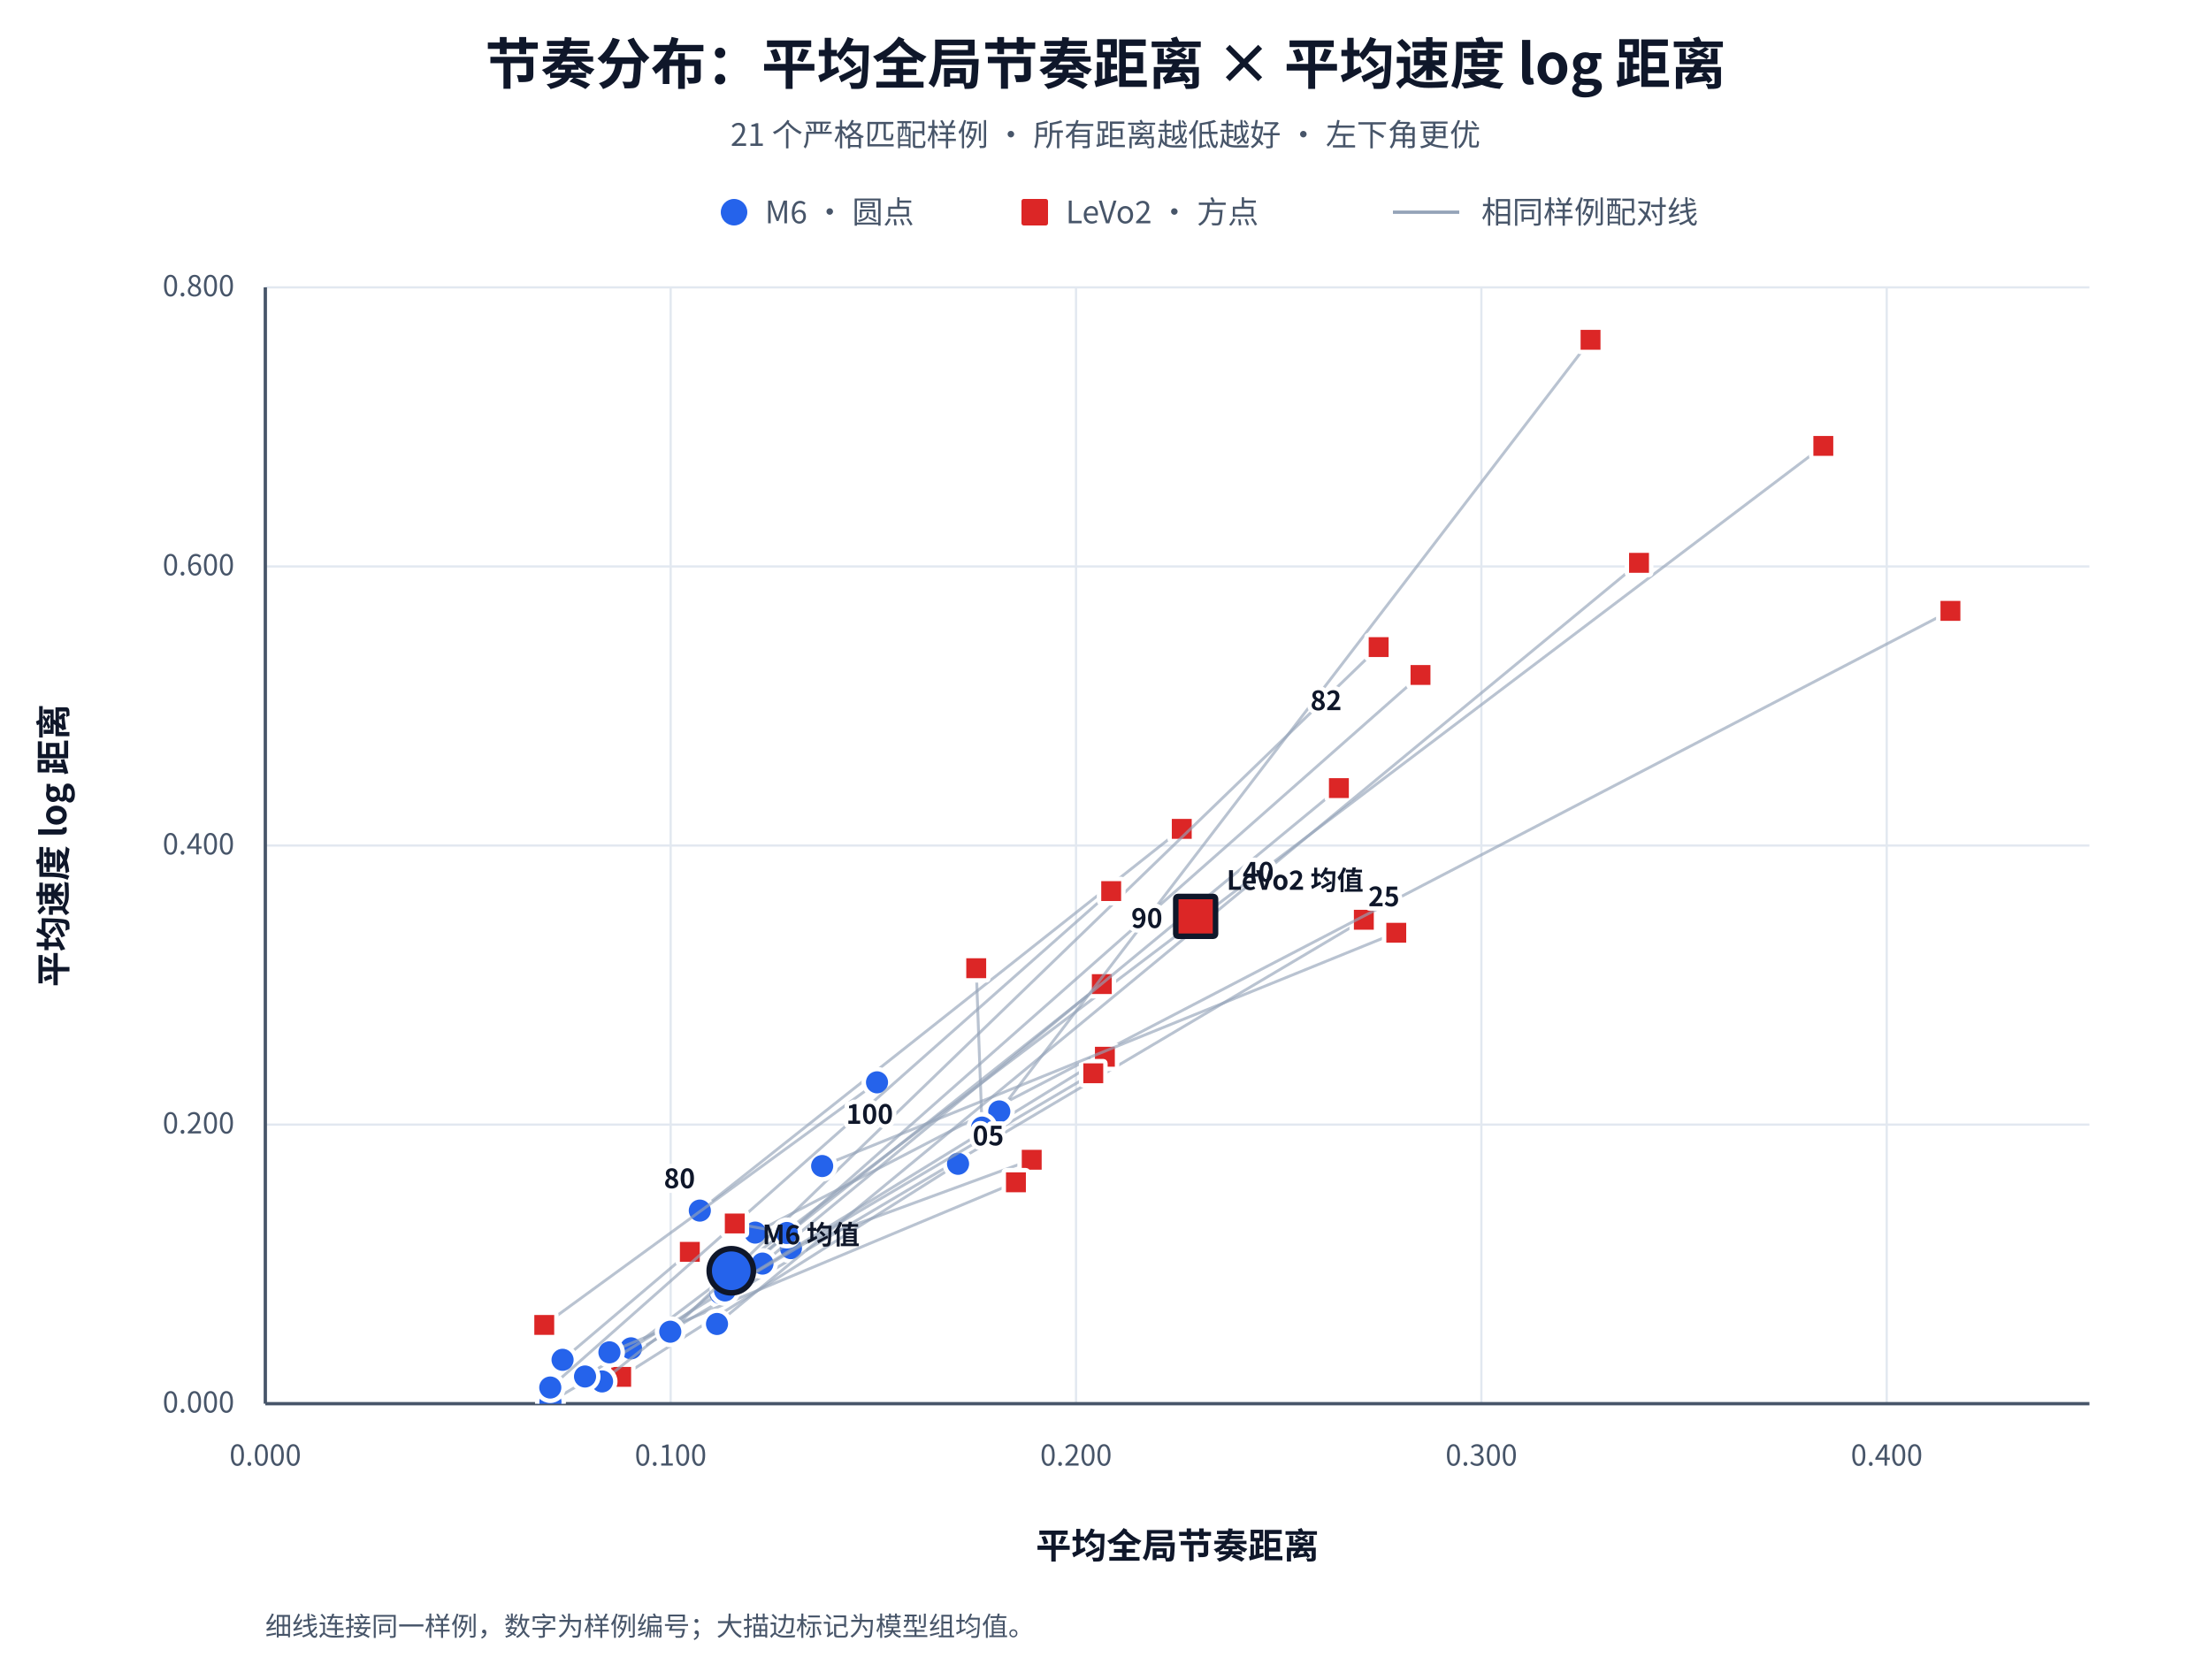
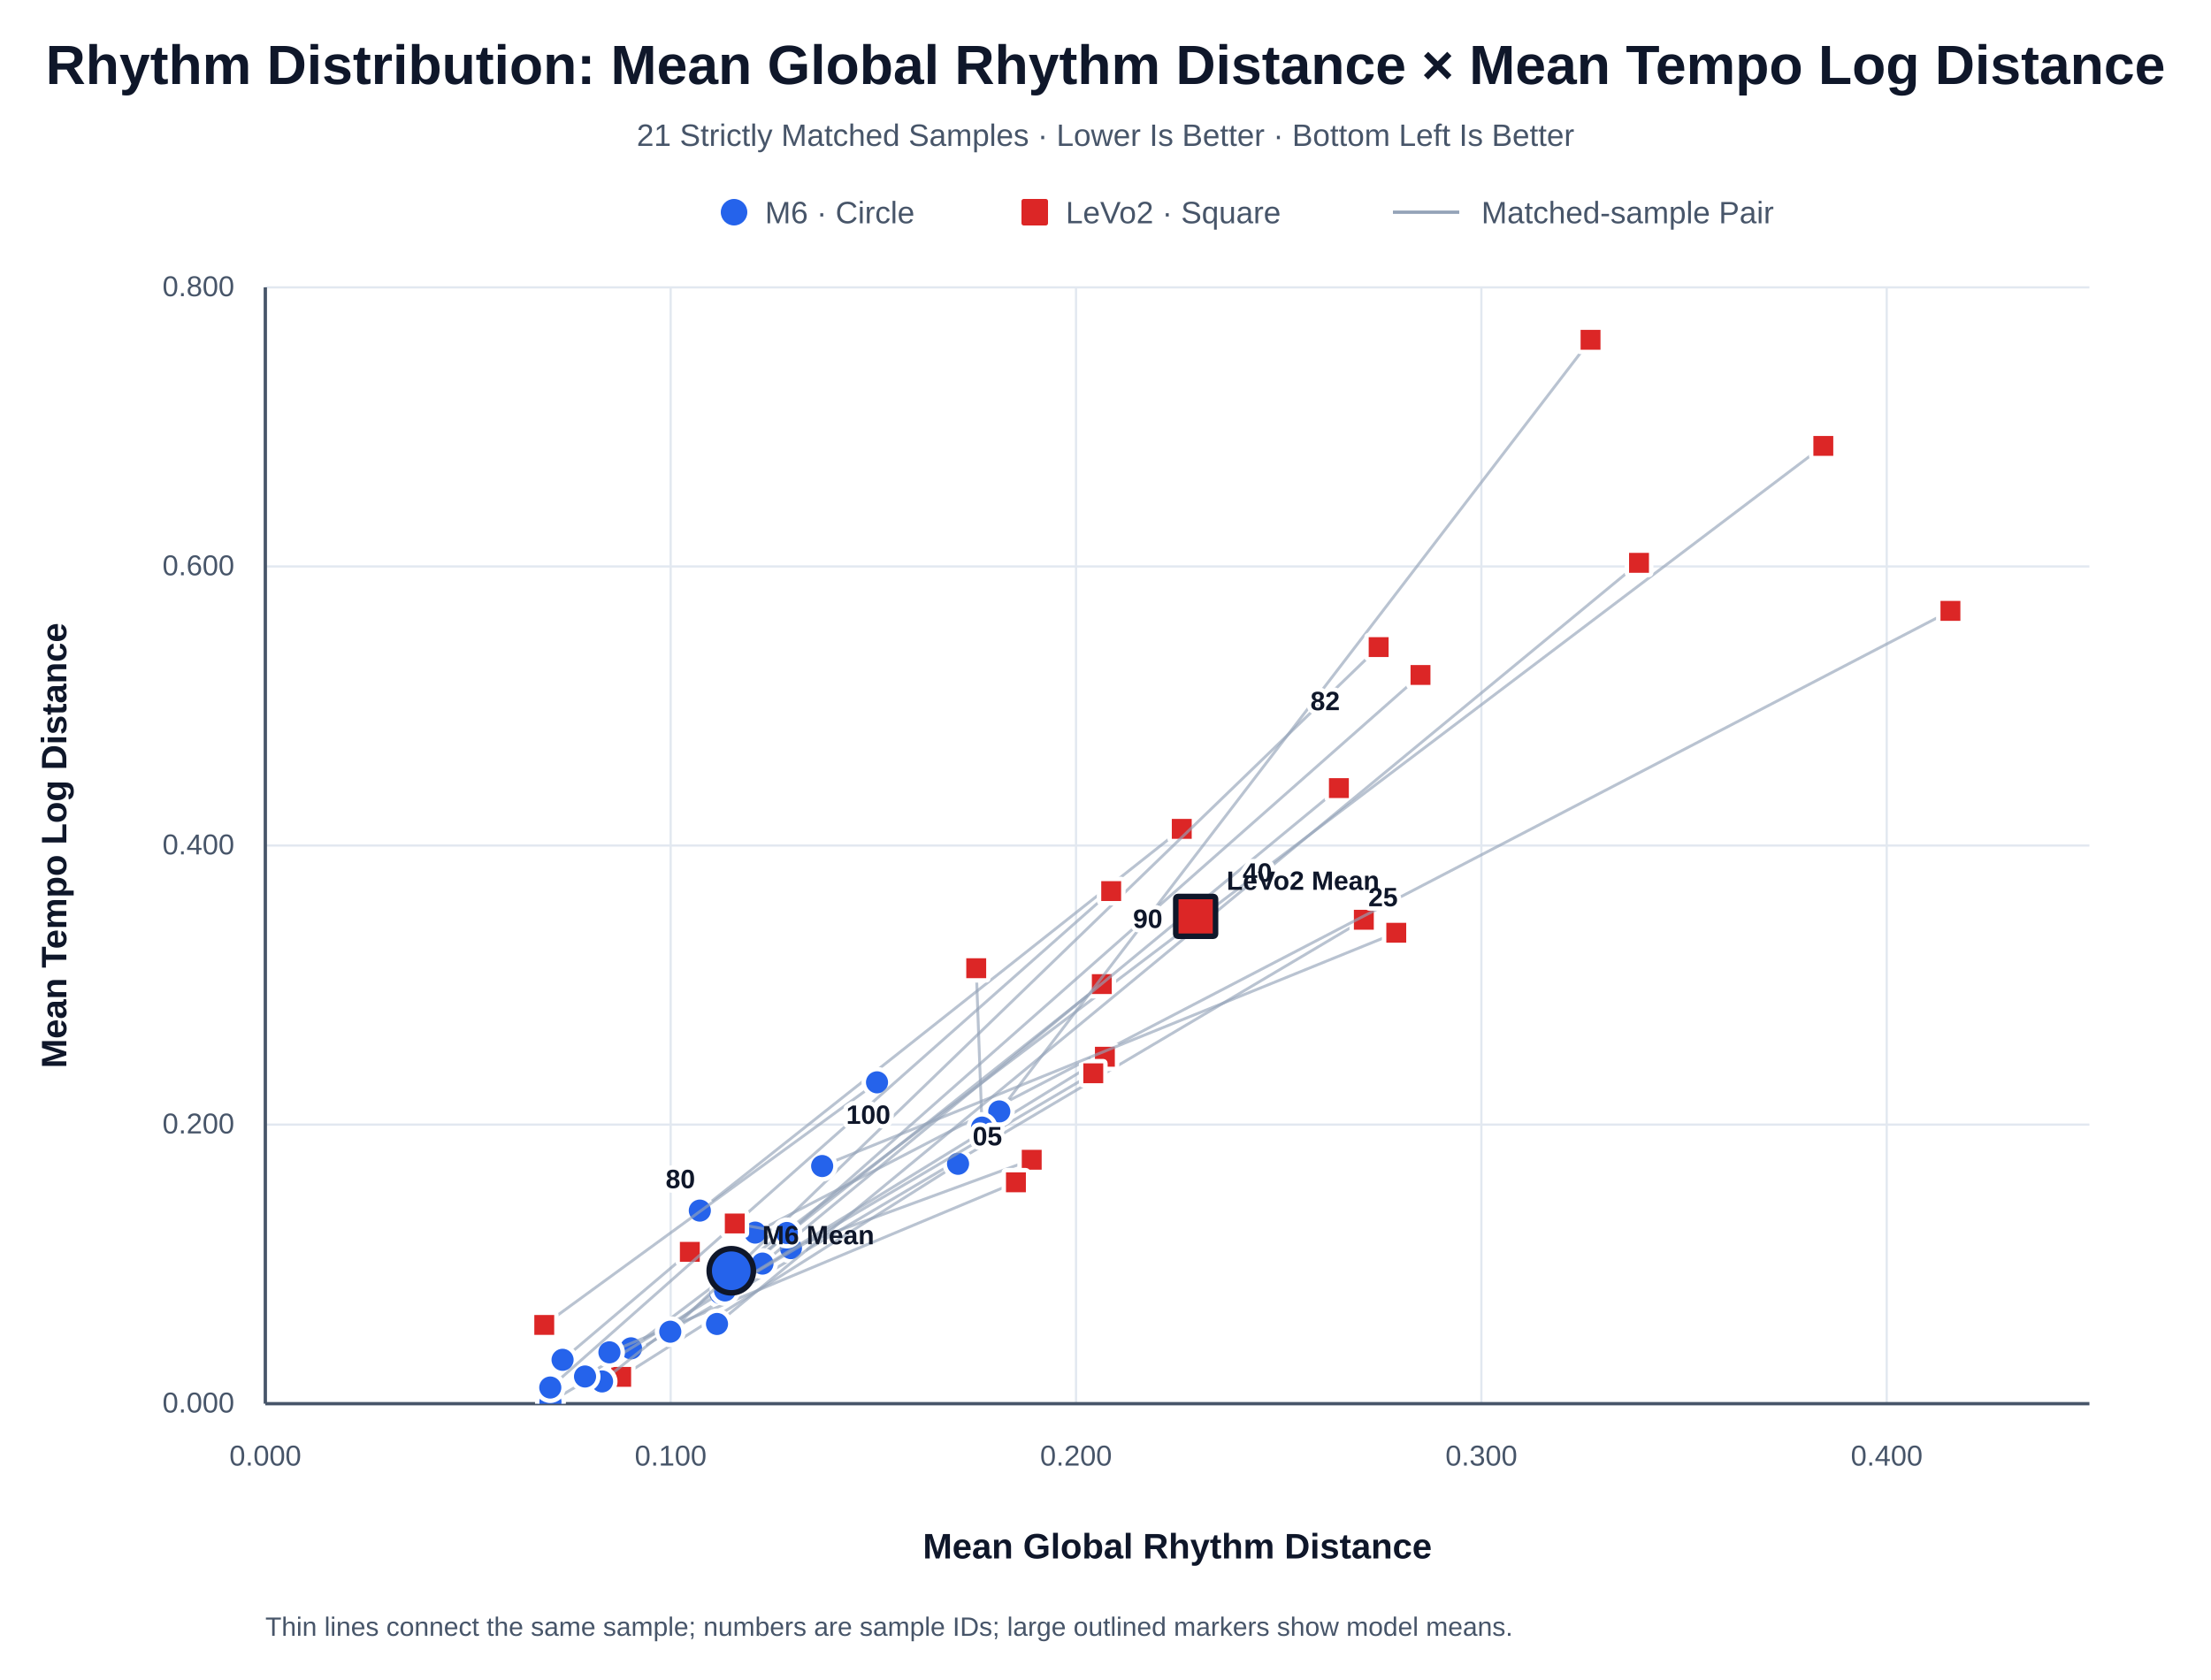
- <svg xmlns="http://www.w3.org/2000/svg" width="1000" height="760" viewBox="0 0 1000 760" role="img" aria-labelledby="chart-title chart-desc" xml:lang="zh-CN">
+ <svg xmlns="http://www.w3.org/2000/svg" width="1000" height="760" viewBox="0 0 1000 760" role="img" aria-labelledby="chart-title chart-desc" xml:lang="en">
  <style>
-     text { font-family: -apple-system, BlinkMacSystemFont, "PingFang SC", "Noto Sans CJK SC", "Microsoft YaHei", Arial, sans-serif; }
+     text { font-family: -apple-system, BlinkMacSystemFont, "Segoe UI", Arial, sans-serif; }
    .title { fill: #0F172A; font-size: 25px; font-weight: 700; }
    .subtitle { fill: #475569; font-size: 14px; }
    .axis-label { fill: #0F172A; font-size: 16px; font-weight: 600; }
    .tick { fill: #475569; font-size: 13px; }
    .grid { stroke: #E2E8F0; stroke-width: 1; }
    .axis { stroke: #475569; stroke-width: 1.5; }
    .pair { stroke: #94A3B8; stroke-width: 1.3; opacity: 0.65; }
    .sample-label { fill: #0F172A; font-size: 12px; font-weight: 650; paint-order: stroke; stroke: #FFFFFF; stroke-width: 4px; stroke-linejoin: round; }
    .legend { fill: #475569; font-size: 14px; }
    .mean-label { fill: #0F172A; font-size: 12px; font-weight: 700; }
    .caption { fill: #475569; font-size: 12px; }
  </style>
  <rect width="1000" height="760" fill="#FFFFFF" />
  <defs>
    <clipPath id="plot-clip">
      <rect x="120" y="130" width="825" height="505" />
    </clipPath>
  </defs>
-   <text class="title" x="500.0" y="38" text-anchor="middle">节奏分布：平均全局节奏距离 × 平均速度 log 距离</text>
-   <text class="subtitle" x="500.0" y="66" text-anchor="middle">21 个严格匹配样例 · 所有距离越低越好 · 左下角更优</text>
+   <text class="title" x="500.0" y="38" text-anchor="middle">Rhythm Distribution: Mean Global Rhythm Distance × Mean Tempo Log Distance</text>
+   <text class="subtitle" x="500.0" y="66" text-anchor="middle">21 Strictly Matched Samples · Lower Is Better · Bottom Left Is Better</text>
  <circle cx="332" cy="96" r="6" fill="#2563EB" />
-   <text class="legend" x="346" y="101">M6 · 圆点</text>
+   <text class="legend" x="346" y="101">M6 · Circle</text>
  <rect x="462" y="90" width="12" height="12" rx="1" fill="#DC2626" />
-   <text class="legend" x="482" y="101">LeVo2 · 方点</text>
+   <text class="legend" x="482" y="101">LeVo2 · Square</text>
  <line x1="630" y1="96" x2="660" y2="96" stroke="#94A3B8" stroke-width="1.5" />
-   <text class="legend" x="670" y="101">相同样例配对线</text>
+   <text class="legend" x="670" y="101">Matched-sample Pair</text>
  <line class="grid" x1="120.00" y1="130" x2="120.00" y2="635" />
  <text class="tick" x="120.00" y="663" text-anchor="middle">0.000</text>
  <line class="grid" x1="303.33" y1="130" x2="303.33" y2="635" />
  <text class="tick" x="303.33" y="663" text-anchor="middle">0.100</text>
  <line class="grid" x1="486.67" y1="130" x2="486.67" y2="635" />
  <text class="tick" x="486.67" y="663" text-anchor="middle">0.200</text>
  <line class="grid" x1="670.00" y1="130" x2="670.00" y2="635" />
  <text class="tick" x="670.00" y="663" text-anchor="middle">0.300</text>
  <line class="grid" x1="853.33" y1="130" x2="853.33" y2="635" />
  <text class="tick" x="853.33" y="663" text-anchor="middle">0.400</text>
  <line class="grid" x1="120" y1="635.00" x2="945" y2="635.00" />
  <text class="tick" x="106" y="639.00" text-anchor="end">0.000</text>
  <line class="grid" x1="120" y1="508.75" x2="945" y2="508.75" />
  <text class="tick" x="106" y="512.75" text-anchor="end">0.200</text>
  <line class="grid" x1="120" y1="382.50" x2="945" y2="382.50" />
  <text class="tick" x="106" y="386.50" text-anchor="end">0.400</text>
  <line class="grid" x1="120" y1="256.25" x2="945" y2="256.25" />
  <text class="tick" x="106" y="260.25" text-anchor="end">0.600</text>
  <line class="grid" x1="120" y1="130.00" x2="945" y2="130.00" />
  <text class="tick" x="106" y="134.00" text-anchor="end">0.800</text>
  <line class="axis" x1="120" y1="635" x2="945" y2="635" />
  <line class="axis" x1="120" y1="130" x2="120" y2="635" />
-   <text class="axis-label" x="532.5" y="705" text-anchor="middle">平均全局节奏距离</text>
-   <text class="axis-label" x="30" y="382.5" text-anchor="middle" transform="rotate(-90 30 382.5)">平均速度 log 距离</text>
+   <text class="axis-label" x="532.5" y="705" text-anchor="middle">Mean Global Rhythm Distance</text>
+   <text class="axis-label" x="30" y="382.5" text-anchor="middle" transform="rotate(-90 30 382.5)">Mean Tempo Log Distance</text>
  <g clip-path="url(#plot-clip)">
    <line class="pair" x1="248.96" y1="634.17" x2="616.84" y2="416.08" />
    <circle cx="248.96" cy="634.17" r="6" fill="#2563EB" stroke="#FFFFFF" stroke-width="2" />
    <rect x="611.34" y="410.58" width="11" height="11" rx="1" fill="#DC2626" stroke="#FFFFFF" stroke-width="2" />
    <line class="pair" x1="316.52" y1="547.65" x2="534.49" y2="374.96" />
    <circle cx="316.52" cy="547.65" r="6" fill="#2563EB" stroke="#FFFFFF" stroke-width="2" />
    <rect x="528.99" y="369.46" width="11" height="11" rx="1" fill="#DC2626" stroke="#FFFFFF" stroke-width="2" />
    <line class="pair" x1="357.72" y1="564.63" x2="466.63" y2="524.65" />
    <circle cx="357.72" cy="564.63" r="6" fill="#2563EB" stroke="#FFFFFF" stroke-width="2" />
    <rect x="461.13" y="519.15" width="11" height="11" rx="1" fill="#DC2626" stroke="#FFFFFF" stroke-width="2" />
    <line class="pair" x1="433.31" y1="526.48" x2="280.95" y2="622.87" />
    <circle cx="433.31" cy="526.48" r="6" fill="#2563EB" stroke="#FFFFFF" stroke-width="2" />
    <rect x="275.45" y="617.37" width="11" height="11" rx="1" fill="#DC2626" stroke="#FFFFFF" stroke-width="2" />
    <line class="pair" x1="341.55" y1="557.61" x2="882.15" y2="276.34" />
    <circle cx="341.55" cy="557.61" r="6" fill="#2563EB" stroke="#FFFFFF" stroke-width="2" />
    <rect x="876.65" y="270.84" width="11" height="11" rx="1" fill="#DC2626" stroke="#FFFFFF" stroke-width="2" />
    <line class="pair" x1="325.77" y1="585.00" x2="642.47" y2="305.34" />
    <circle cx="325.77" cy="585.00" r="6" fill="#2563EB" stroke="#FFFFFF" stroke-width="2" />
    <rect x="636.97" y="299.84" width="11" height="11" rx="1" fill="#DC2626" stroke="#FFFFFF" stroke-width="2" />
    <line class="pair" x1="285.40" y1="609.96" x2="824.66" y2="201.72" />
    <circle cx="285.40" cy="609.96" r="6" fill="#2563EB" stroke="#FFFFFF" stroke-width="2" />
    <rect x="819.16" y="196.22" width="11" height="11" rx="1" fill="#DC2626" stroke="#FFFFFF" stroke-width="2" />
    <line class="pair" x1="272.30" y1="624.93" x2="498.33" y2="445.19" />
    <circle cx="272.30" cy="624.93" r="6" fill="#2563EB" stroke="#FFFFFF" stroke-width="2" />
    <rect x="492.83" y="439.69" width="11" height="11" rx="1" fill="#DC2626" stroke="#FFFFFF" stroke-width="2" />
    <line class="pair" x1="344.86" y1="571.62" x2="605.56" y2="356.52" />
    <circle cx="344.86" cy="571.62" r="6" fill="#2563EB" stroke="#FFFFFF" stroke-width="2" />
    <rect x="600.06" y="351.02" width="11" height="11" rx="1" fill="#DC2626" stroke="#FFFFFF" stroke-width="2" />
    <line class="pair" x1="254.44" y1="615.15" x2="312.00" y2="566.32" />
    <circle cx="254.44" cy="615.15" r="6" fill="#2563EB" stroke="#FFFFFF" stroke-width="2" />
    <rect x="306.50" y="560.82" width="11" height="11" rx="1" fill="#DC2626" stroke="#FFFFFF" stroke-width="2" />
    <line class="pair" x1="264.60" y1="622.70" x2="499.72" y2="478.06" />
    <circle cx="264.60" cy="622.70" r="6" fill="#2563EB" stroke="#FFFFFF" stroke-width="2" />
    <rect x="494.22" y="472.56" width="11" height="11" rx="1" fill="#DC2626" stroke="#FFFFFF" stroke-width="2" />
    <line class="pair" x1="275.64" y1="611.77" x2="459.49" y2="534.86" />
    <circle cx="275.64" cy="611.77" r="6" fill="#2563EB" stroke="#FFFFFF" stroke-width="2" />
    <rect x="453.99" y="529.36" width="11" height="11" rx="1" fill="#DC2626" stroke="#FFFFFF" stroke-width="2" />
    <line class="pair" x1="327.89" y1="583.77" x2="494.47" y2="485.53" />
    <circle cx="327.89" cy="583.77" r="6" fill="#2563EB" stroke="#FFFFFF" stroke-width="2" />
    <rect x="488.97" y="480.03" width="11" height="11" rx="1" fill="#DC2626" stroke="#FFFFFF" stroke-width="2" />
    <line class="pair" x1="396.66" y1="489.63" x2="246.16" y2="599.37" />
    <circle cx="396.66" cy="489.63" r="6" fill="#2563EB" stroke="#FFFFFF" stroke-width="2" />
    <rect x="240.66" y="593.87" width="11" height="11" rx="1" fill="#DC2626" stroke="#FFFFFF" stroke-width="2" />
    <line class="pair" x1="451.96" y1="502.79" x2="719.38" y2="153.72" />
    <circle cx="451.96" cy="502.79" r="6" fill="#2563EB" stroke="#FFFFFF" stroke-width="2" />
    <rect x="713.88" y="148.22" width="11" height="11" rx="1" fill="#DC2626" stroke="#FFFFFF" stroke-width="2" />
    <line class="pair" x1="324.29" y1="598.94" x2="741.30" y2="254.61" />
    <circle cx="324.29" cy="598.94" r="6" fill="#2563EB" stroke="#FFFFFF" stroke-width="2" />
    <rect x="735.80" y="249.11" width="11" height="11" rx="1" fill="#DC2626" stroke="#FFFFFF" stroke-width="2" />
    <line class="pair" x1="303.15" y1="602.44" x2="623.54" y2="292.73" />
    <circle cx="303.15" cy="602.44" r="6" fill="#2563EB" stroke="#FFFFFF" stroke-width="2" />
    <rect x="618.04" y="287.23" width="11" height="11" rx="1" fill="#DC2626" stroke="#FFFFFF" stroke-width="2" />
    <line class="pair" x1="371.85" y1="527.49" x2="631.51" y2="421.96" />
    <circle cx="371.85" cy="527.49" r="6" fill="#2563EB" stroke="#FFFFFF" stroke-width="2" />
    <rect x="626.01" y="416.46" width="11" height="11" rx="1" fill="#DC2626" stroke="#FFFFFF" stroke-width="2" />
    <line class="pair" x1="248.88" y1="627.69" x2="502.57" y2="403.10" />
    <circle cx="248.88" cy="627.69" r="6" fill="#2563EB" stroke="#FFFFFF" stroke-width="2" />
    <rect x="497.07" y="397.60" width="11" height="11" rx="1" fill="#DC2626" stroke="#FFFFFF" stroke-width="2" />
    <line class="pair" x1="355.87" y1="557.78" x2="332.33" y2="553.48" />
    <circle cx="355.87" cy="557.78" r="6" fill="#2563EB" stroke="#FFFFFF" stroke-width="2" />
    <rect x="326.83" y="547.98" width="11" height="11" rx="1" fill="#DC2626" stroke="#FFFFFF" stroke-width="2" />
    <line class="pair" x1="444.17" y1="510.10" x2="441.53" y2="438.00" />
    <circle cx="444.17" cy="510.10" r="6" fill="#2563EB" stroke="#FFFFFF" stroke-width="2" />
    <rect x="436.03" y="432.50" width="11" height="11" rx="1" fill="#DC2626" stroke="#FFFFFF" stroke-width="2" />
  </g>
  <text class="sample-label" x="439.90" y="518.13" text-anchor="start">05</text>
  <text class="sample-label" x="618.85" y="409.97" text-anchor="start">25</text>
  <text class="sample-label" x="562.03" y="398.84" text-anchor="start">40</text>
  <text class="sample-label" x="314.41" y="537.50" text-anchor="end">80</text>
  <text class="sample-label" x="592.67" y="321.26" text-anchor="start">82</text>
  <text class="sample-label" x="525.79" y="419.77" text-anchor="end">90</text>
  <text class="sample-label" x="382.72" y="508.39" text-anchor="start">100</text>
  <circle cx="330.75" cy="574.87" r="10" fill="#2563EB" stroke="#0F172A" stroke-width="2.5" />
-   <text class="mean-label" x="344.75" y="562.87">M6 均值</text>
+   <text class="mean-label" x="344.75" y="562.87">M6 Mean</text>
  <rect x="531.77" y="405.54" width="18" height="18" rx="1" fill="#DC2626" stroke="#0F172A" stroke-width="2.5" />
-   <text class="mean-label" x="554.77" y="402.54">LeVo2 均值</text>
-   <text class="caption" x="120" y="740">细线连接同一样例，数字为样例编号；大描边标记为模型组均值。</text>
+   <text class="mean-label" x="554.77" y="402.54">LeVo2 Mean</text>
+   <text class="caption" x="120" y="740">Thin lines connect the same sample; numbers are sample IDs; large outlined markers show model means.</text>
</svg>
